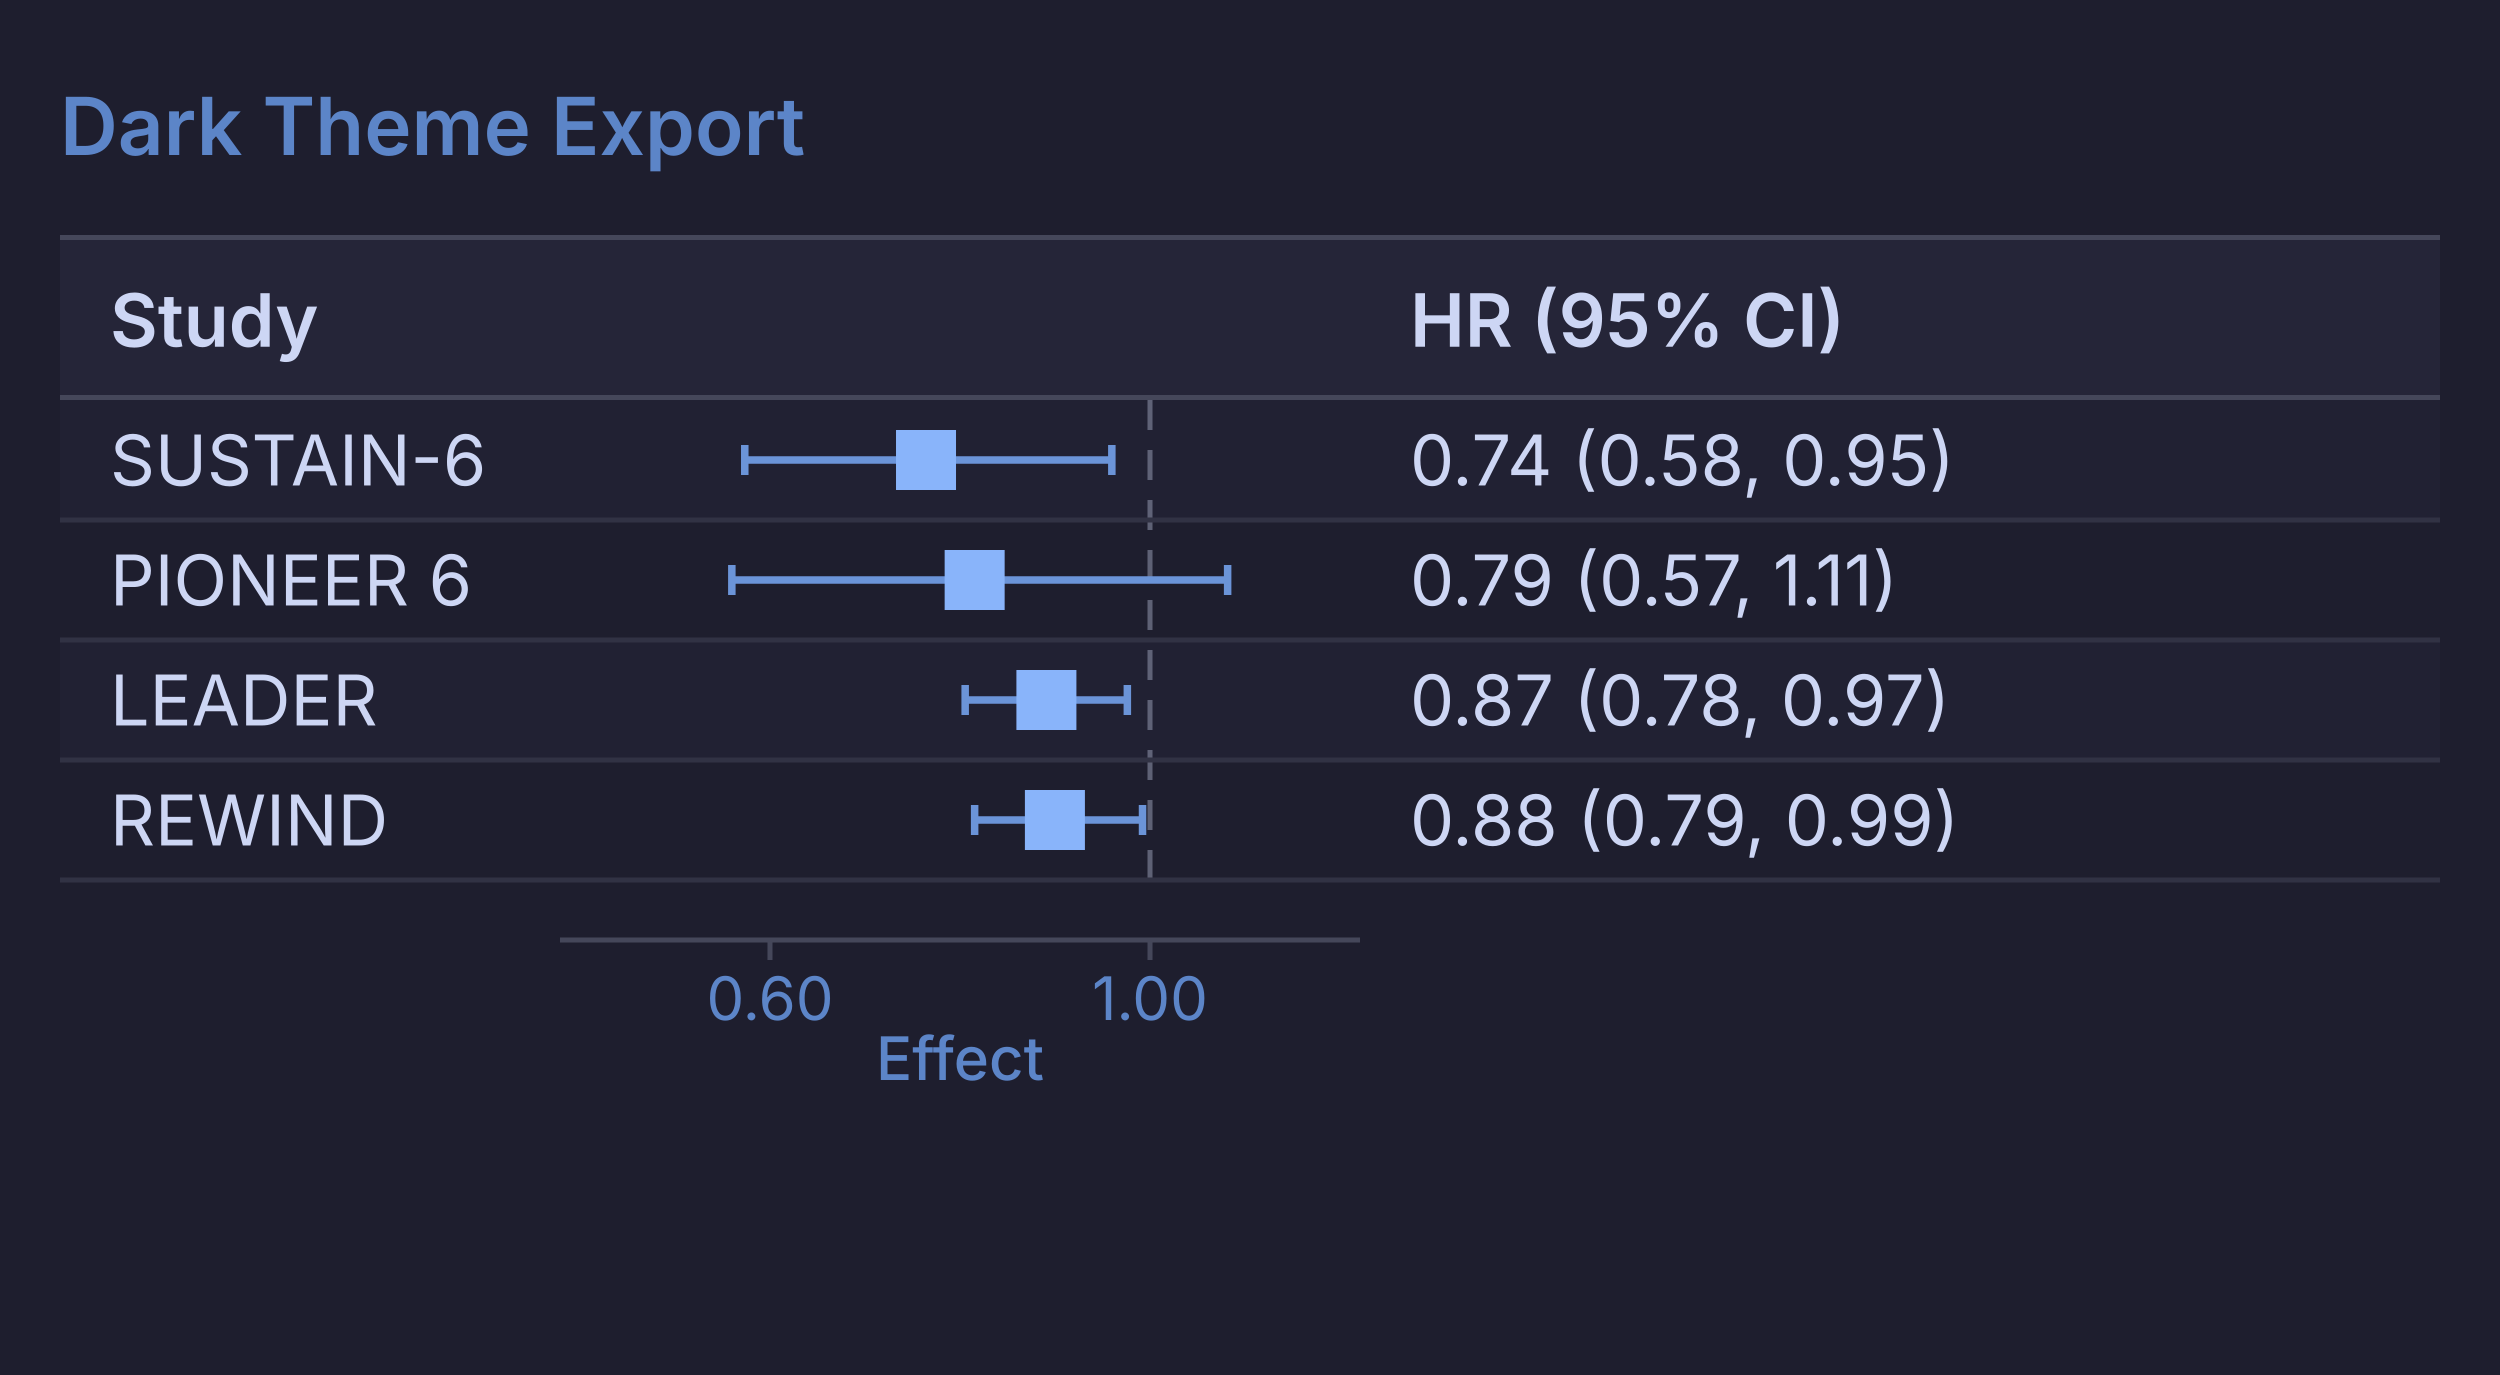
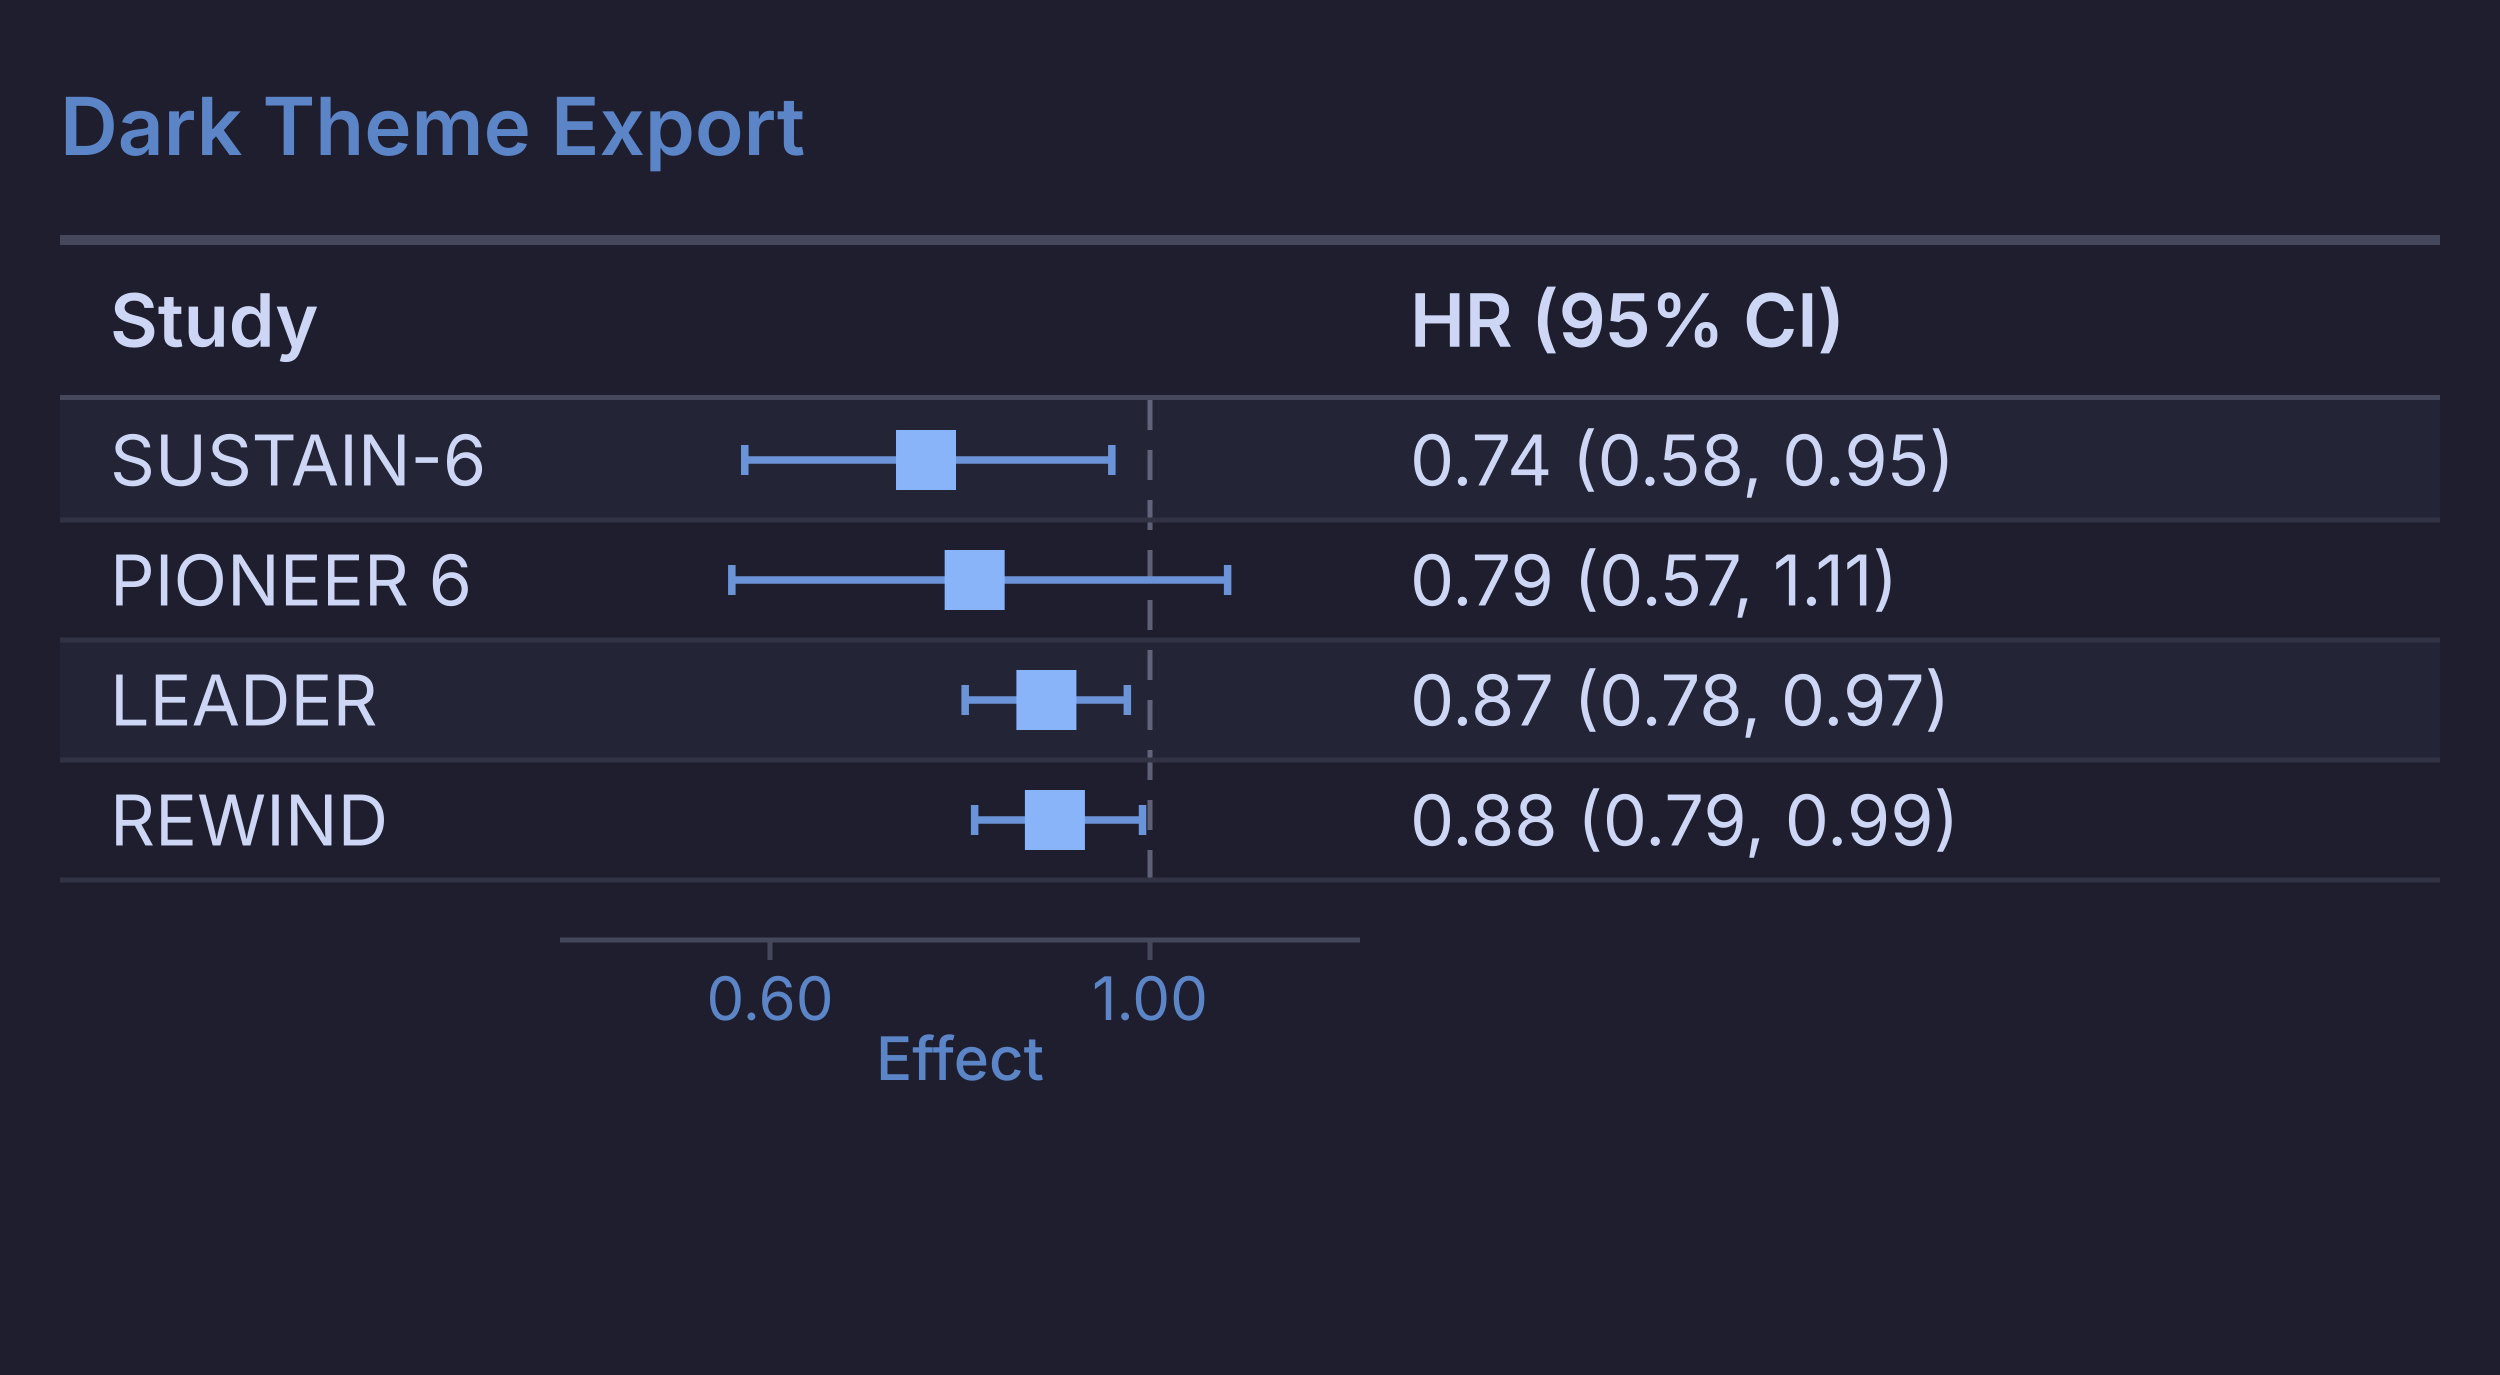
<svg xmlns="http://www.w3.org/2000/svg" width="500" height="275" viewBox="0 0 500 275">
  <style>
  text {
    font-variant-numeric: tabular-nums;
  }
  /* Use dominant-baseline for cell text to match CSS flex centering */
  .cell-text { dominant-baseline: central; }
</style>
  <rect width="100%" height="100%" fill="#1E1E2E" />
  <text x="12" y="31" font-family="system-ui, -apple-system, 'Segoe UI', sans-serif" font-size="16px" font-weight="600" fill="#5C85C8">Dark Theme Export</text>
  <line x1="12" x2="488" y1="48" y2="48" stroke="#45475A" stroke-width="2" />
-   <rect x="12" y="48" width="476" height="32" fill="#252538" />
  <text class="cell-text" x="22" y="64" font-family="system-ui, -apple-system, 'Segoe UI', sans-serif" font-size="14.7px" font-weight="600" fill="#CDD6F4">Study</text>
  <text class="cell-text" x="282" y="64" font-family="system-ui, -apple-system, 'Segoe UI', sans-serif" font-size="14.7px" font-weight="600" text-anchor="start" fill="#CDD6F4">HR (95% CI)</text>
  <line x1="12" x2="488" y1="80" y2="80" stroke="#45475A" stroke-width="2" />
-   <rect x="12" y="80" width="476" height="24" fill="#212133" />
-   <rect x="12" y="128" width="476" height="24" fill="#212133" />
+   <rect x="12" y="80" width="476" height="24" fill="#232436" />
+   <rect x="12" y="128" width="476" height="24" fill="#232436" />
  <line x1="230.001" x2="230.001" y1="80" y2="176" stroke="#898EA5" stroke-width="1" stroke-opacity="0.6" stroke-dasharray="6,4" />
  <g class="interval effect-0">
    <line x1="148.955" x2="222.369" y1="92" y2="92" stroke="#6B94D8" stroke-width="1.5" />
    <line x1="148.955" x2="148.955" y1="89" y2="95" stroke="#6B94D8" stroke-width="1.5" />
    <line x1="222.369" x2="222.369" y1="89" y2="95" stroke="#6B94D8" stroke-width="1.5" />
    <rect x="179.202" y="86" width="12" height="12" fill="#89B4FA" />
  </g>
  <g class="interval effect-0">
    <line x1="146.368" x2="245.528" y1="116" y2="116" stroke="#6B94D8" stroke-width="1.5" />
    <line x1="146.368" x2="146.368" y1="113" y2="119" stroke="#6B94D8" stroke-width="1.5" />
    <line x1="245.528" x2="245.528" y1="113" y2="119" stroke="#6B94D8" stroke-width="1.5" />
    <rect x="188.93" y="110" width="12" height="12" fill="#89B4FA" />
  </g>
  <g class="interval effect-0">
    <line x1="193.034" x2="225.469" y1="140" y2="140" stroke="#6B94D8" stroke-width="1.5" />
    <line x1="193.034" x2="193.034" y1="137" y2="143" stroke="#6B94D8" stroke-width="1.5" />
    <line x1="225.469" x2="225.469" y1="137" y2="143" stroke="#6B94D8" stroke-width="1.5" />
    <rect x="203.281" y="134" width="12" height="12" fill="#89B4FA" />
  </g>
  <g class="interval effect-0">
    <line x1="194.93" x2="228.505" y1="164" y2="164" stroke="#6B94D8" stroke-width="1.5" />
    <line x1="194.93" x2="194.93" y1="161" y2="167" stroke="#6B94D8" stroke-width="1.5" />
    <line x1="228.505" x2="228.505" y1="161" y2="167" stroke="#6B94D8" stroke-width="1.5" />
    <rect x="204.981" y="158" width="12" height="12" fill="#89B4FA" />
  </g>
  <g transform="translate(0, 188)">
    <line x1="112" x2="272" y1="0" y2="0" stroke="#45475A" stroke-width="1" />
    <line x1="153.999" x2="153.999" y1="0" y2="4" stroke="#45475A" stroke-width="1" />
    <text x="153.999" y="16" text-anchor="middle" font-family="system-ui, -apple-system, 'Segoe UI', sans-serif" font-size="12px" font-weight="400" fill="#5C85C8">0.60</text>
    <line x1="230.001" x2="230.001" y1="0" y2="4" stroke="#45475A" stroke-width="1" />
    <text x="230.001" y="16" text-anchor="middle" font-family="system-ui, -apple-system, 'Segoe UI', sans-serif" font-size="12px" font-weight="400" fill="#5C85C8">1.00</text>
    <text x="192" y="28" text-anchor="middle" font-family="system-ui, -apple-system, 'Segoe UI', sans-serif" font-size="12px" font-weight="500" fill="#5C85C8">Effect</text>
  </g>
  <text class="cell-text" x="22" y="92" font-family="system-ui, -apple-system, 'Segoe UI', sans-serif" font-size="14px" font-weight="400" font-style="normal" fill="#CDD6F4">SUSTAIN-6</text>
  <text class="cell-text" x="282" y="92" font-family="system-ui, -apple-system, 'Segoe UI', sans-serif" font-size="14px" font-weight="400" font-style="normal" text-anchor="start" fill="#CDD6F4">0.74 (0.58, 0.95)</text>
  <line x1="12" x2="488" y1="104" y2="104" stroke="#313244" stroke-width="1" />
  <text class="cell-text" x="22" y="116" font-family="system-ui, -apple-system, 'Segoe UI', sans-serif" font-size="14px" font-weight="400" font-style="normal" fill="#CDD6F4">PIONEER 6</text>
  <text class="cell-text" x="282" y="116" font-family="system-ui, -apple-system, 'Segoe UI', sans-serif" font-size="14px" font-weight="400" font-style="normal" text-anchor="start" fill="#CDD6F4">0.79 (0.57, 1.11)</text>
  <line x1="12" x2="488" y1="128" y2="128" stroke="#313244" stroke-width="1" />
  <text class="cell-text" x="22" y="140" font-family="system-ui, -apple-system, 'Segoe UI', sans-serif" font-size="14px" font-weight="400" font-style="normal" fill="#CDD6F4">LEADER</text>
  <text class="cell-text" x="282" y="140" font-family="system-ui, -apple-system, 'Segoe UI', sans-serif" font-size="14px" font-weight="400" font-style="normal" text-anchor="start" fill="#CDD6F4">0.87 (0.78, 0.97)</text>
  <line x1="12" x2="488" y1="152" y2="152" stroke="#313244" stroke-width="1" />
  <text class="cell-text" x="22" y="164" font-family="system-ui, -apple-system, 'Segoe UI', sans-serif" font-size="14px" font-weight="400" font-style="normal" fill="#CDD6F4">REWIND</text>
  <text class="cell-text" x="282" y="164" font-family="system-ui, -apple-system, 'Segoe UI', sans-serif" font-size="14px" font-weight="400" font-style="normal" text-anchor="start" fill="#CDD6F4">0.88 (0.79, 0.99)</text>
  <line x1="12" x2="488" y1="176" y2="176" stroke="#313244" stroke-width="1" />
</svg>
